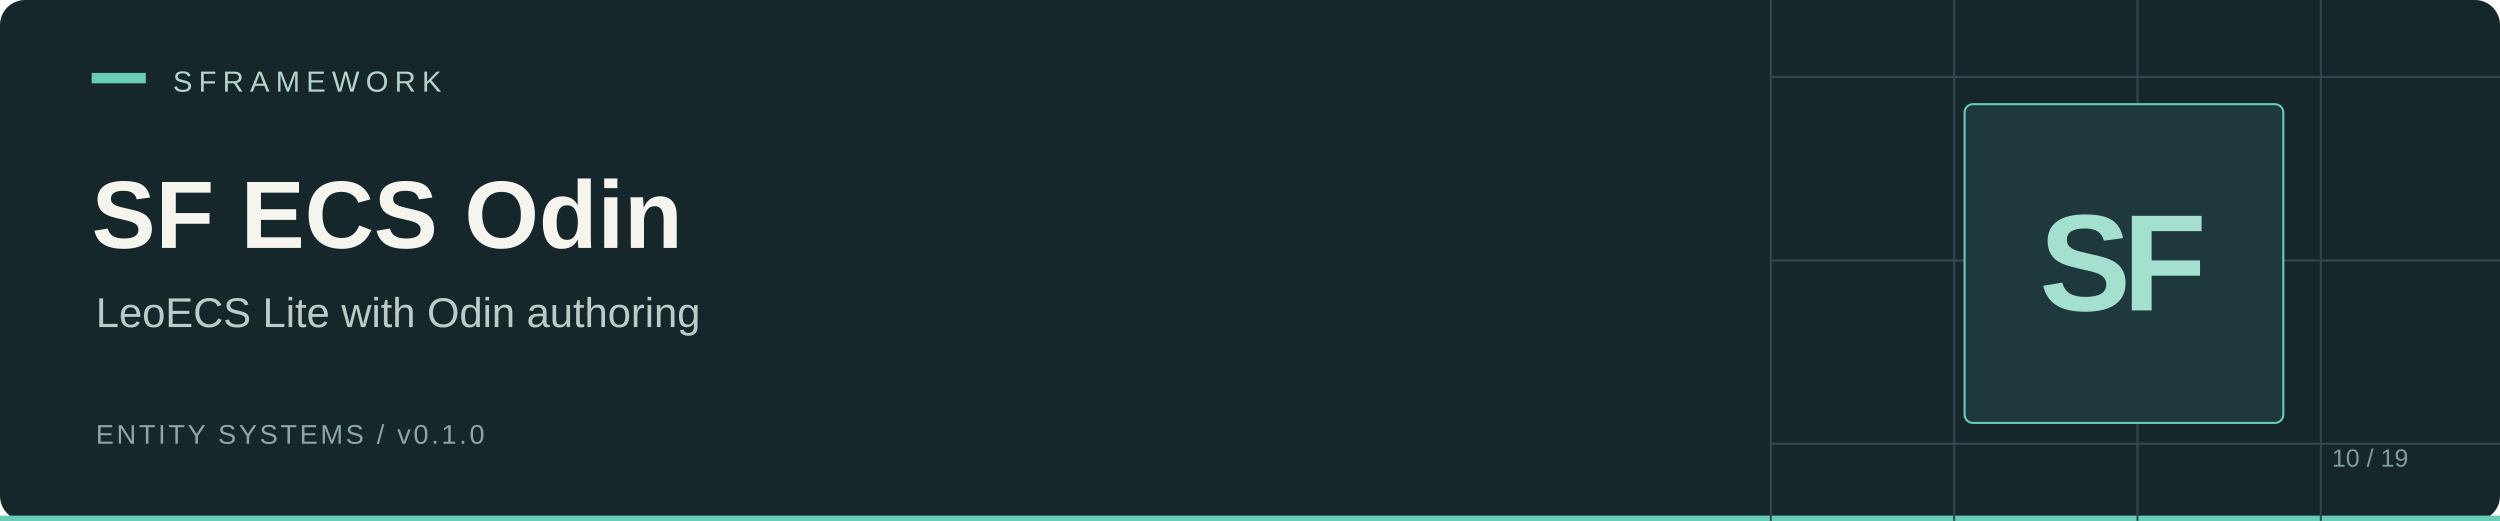
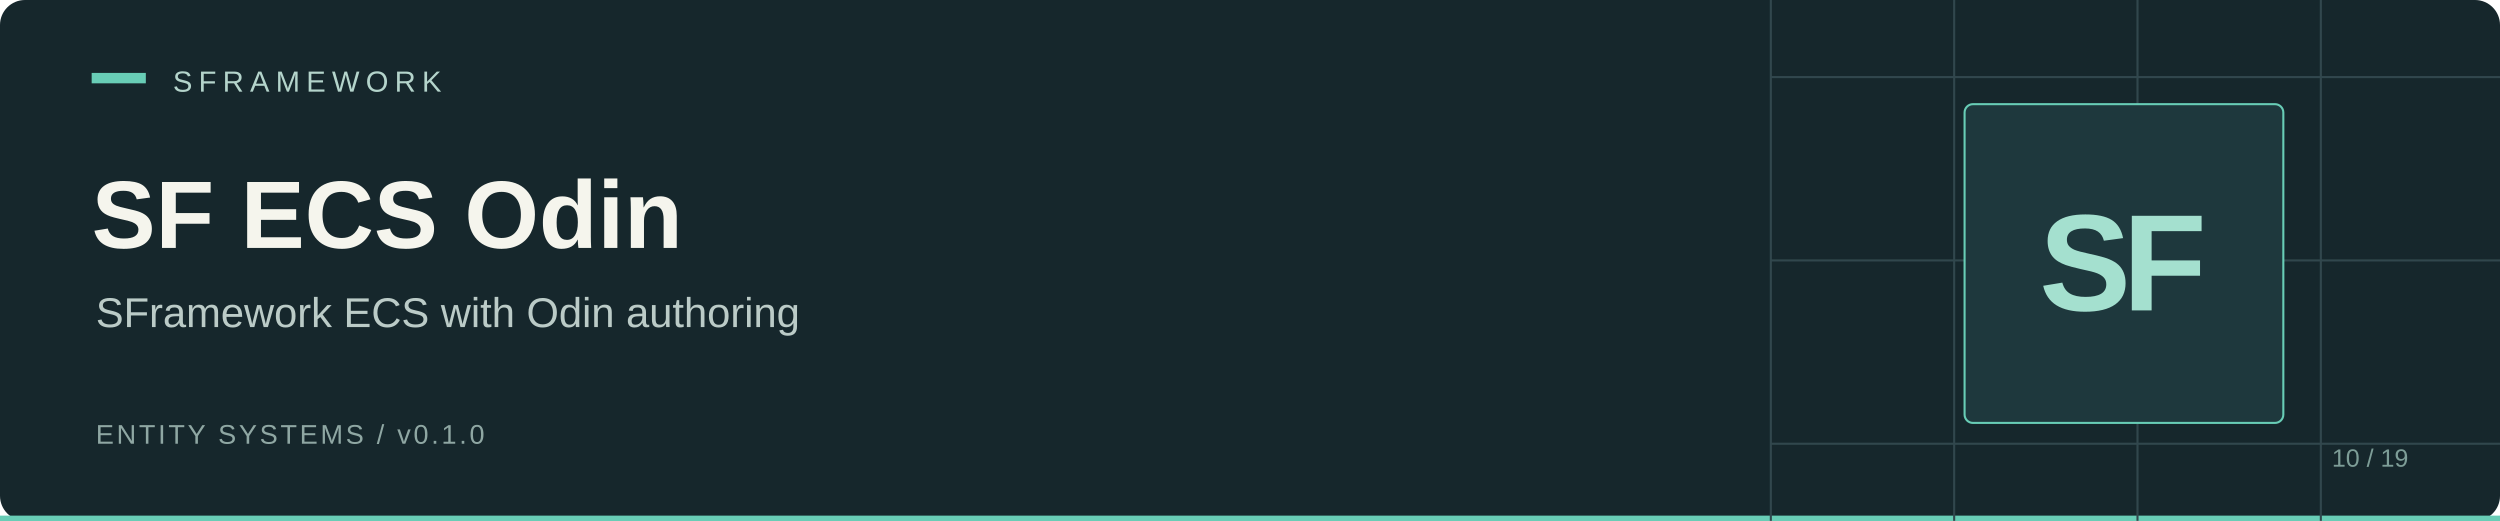
<svg xmlns="http://www.w3.org/2000/svg" width="1200" height="250" viewBox="0 0 1200 250" role="img" aria-labelledby="title desc">
  <rect width="1200" height="250" rx="12" fill="#16272c" />
  <path d="M0 249H1200" stroke="#68cdb6" stroke-width="3" />
  <g fill="none" stroke="#31474d" stroke-width="1">
    <path d="M850 0V250M938 0V250M1026 0V250M1114 0V250M850 37H1200M850 125H1200M850 213H1200" />
  </g>
  <rect x="44" y="35" width="26" height="5" fill="#68cdb6" />
  <text x="83" y="44" fill="#b4d4cb" font-family="Arial, Helvetica, sans-serif" font-size="14" letter-spacing="3">SFRAMEWORK</text>
  <text x="44" y="119" fill="#f5f5ed" font-family="Arial, Helvetica, sans-serif" font-size="46" font-weight="600">SF ECS Odin</text>
-   <text x="46" y="157" fill="#bbcbc7" font-family="Arial, Helvetica, sans-serif" font-size="20">LeoECS Lite with Odin authoring</text>
+   <text x="46" y="157" fill="#bbcbc7" font-family="Arial, Helvetica, sans-serif" font-size="20">SFramework ECS with Odin authoring</text>
  <text x="46" y="213" fill="#8fa7a3" font-family="Arial, Helvetica, sans-serif" font-size="13" letter-spacing="1.3">ENTITY SYSTEMS / v0.1.0</text>
  <rect x="943" y="50" width="153" height="153" rx="4" fill="#1e383d" stroke="#68cdb6" />
  <text x="1019" y="149" text-anchor="middle" fill="#a4e0cf" font-family="Arial, Helvetica, sans-serif" font-size="66" font-weight="700" letter-spacing="-4">SF</text>
  <text x="1156" y="224" text-anchor="end" fill="#7d9d97" font-family="Arial, Helvetica, sans-serif" font-size="12">10 / 19</text>
</svg>
